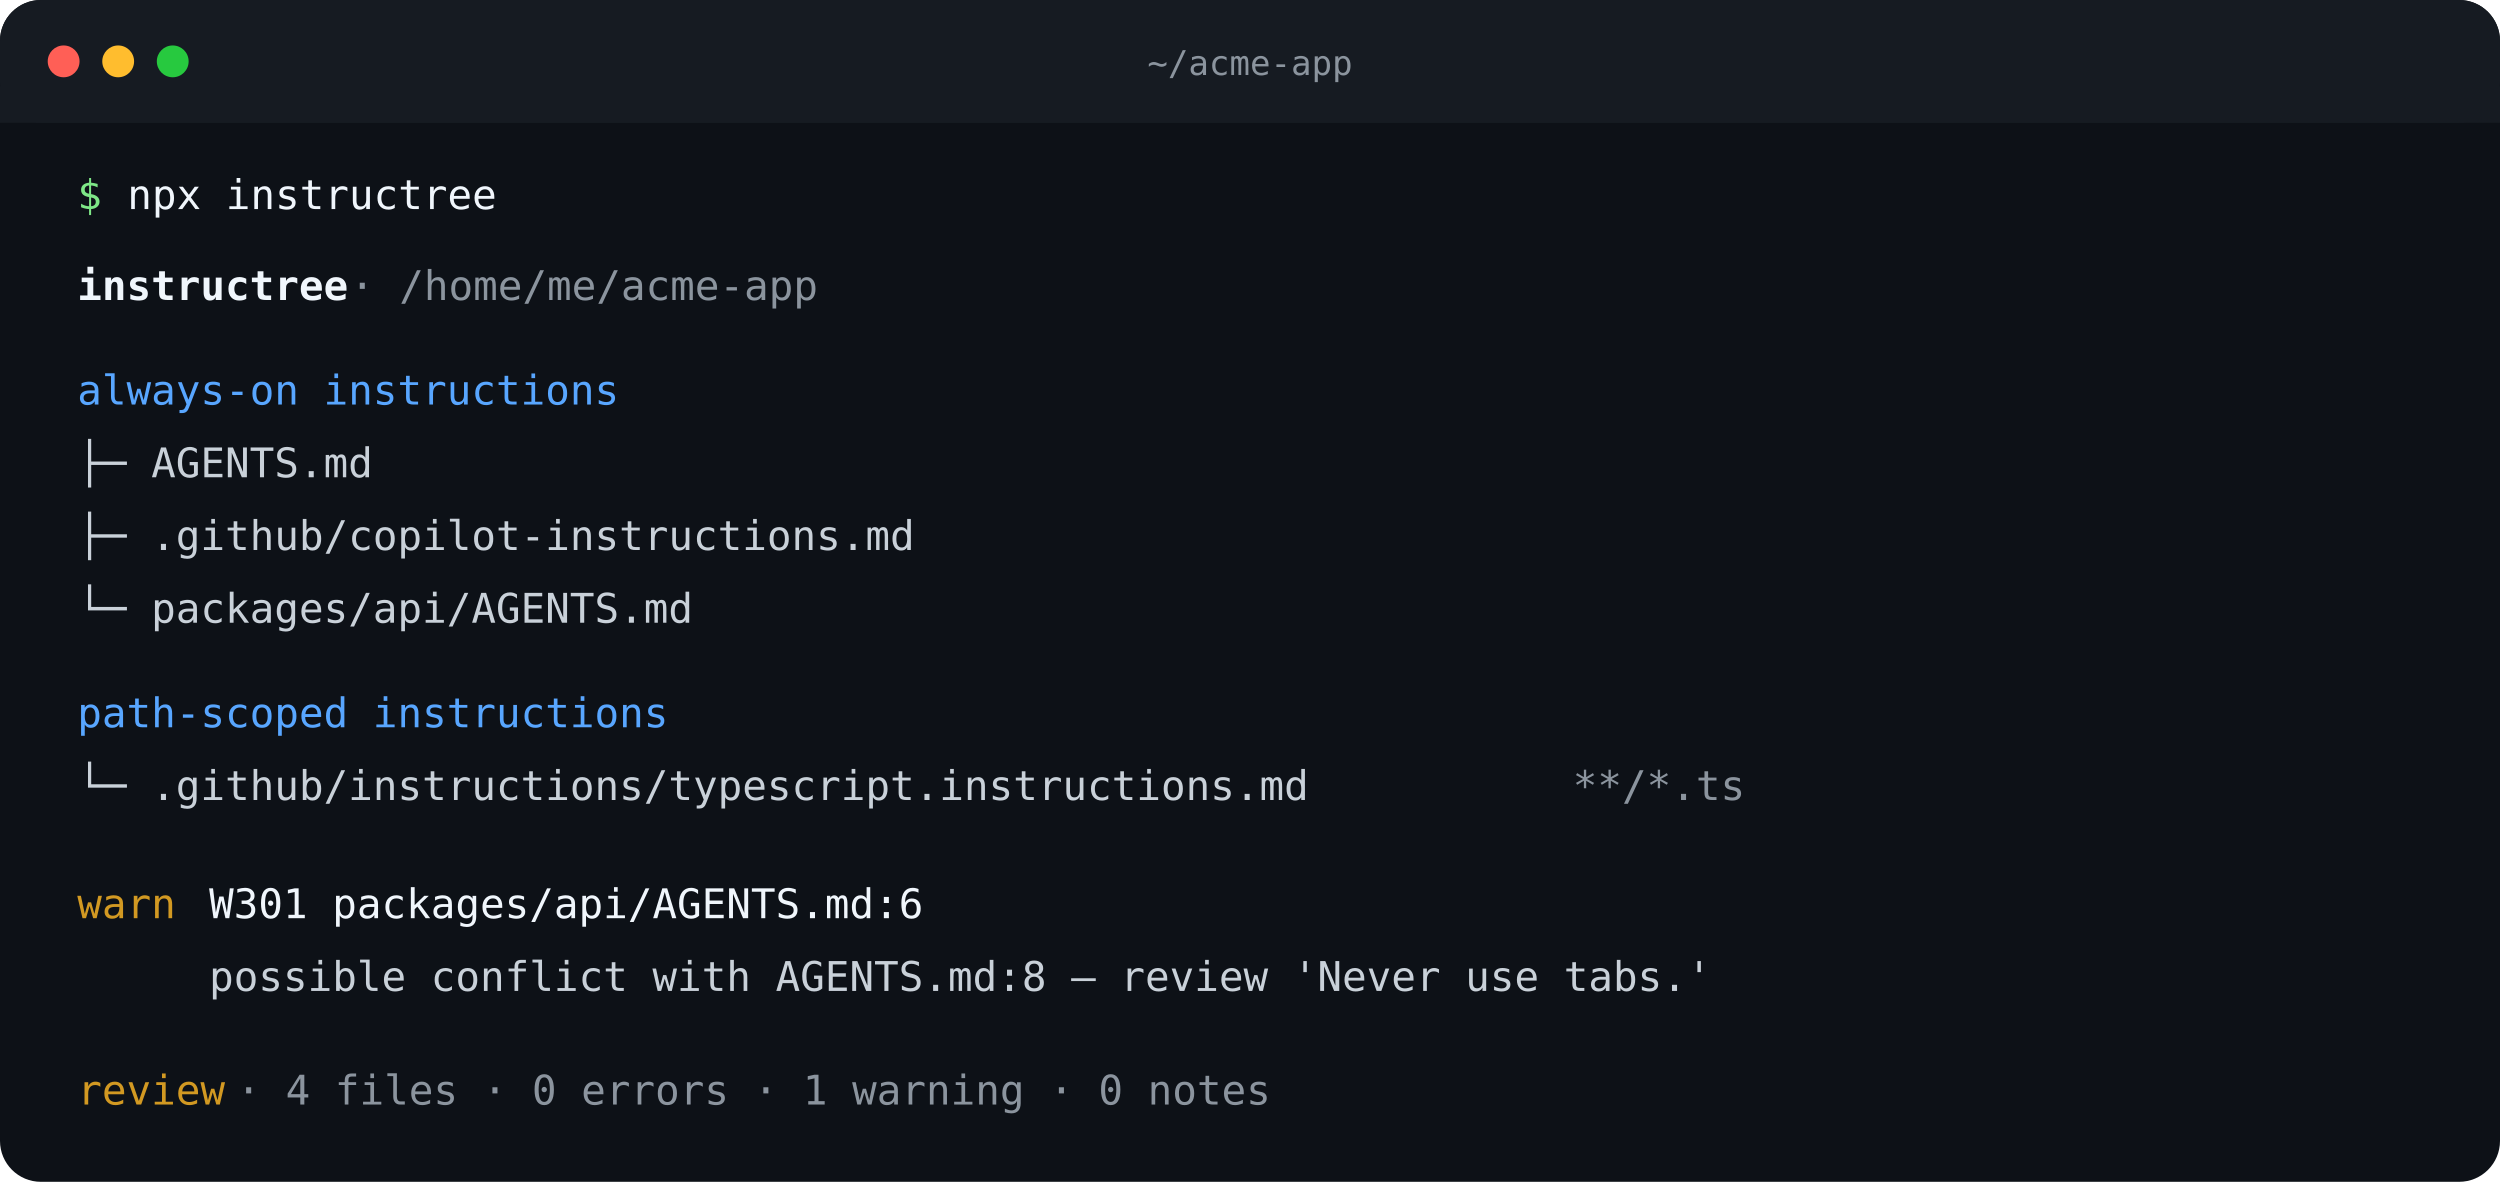
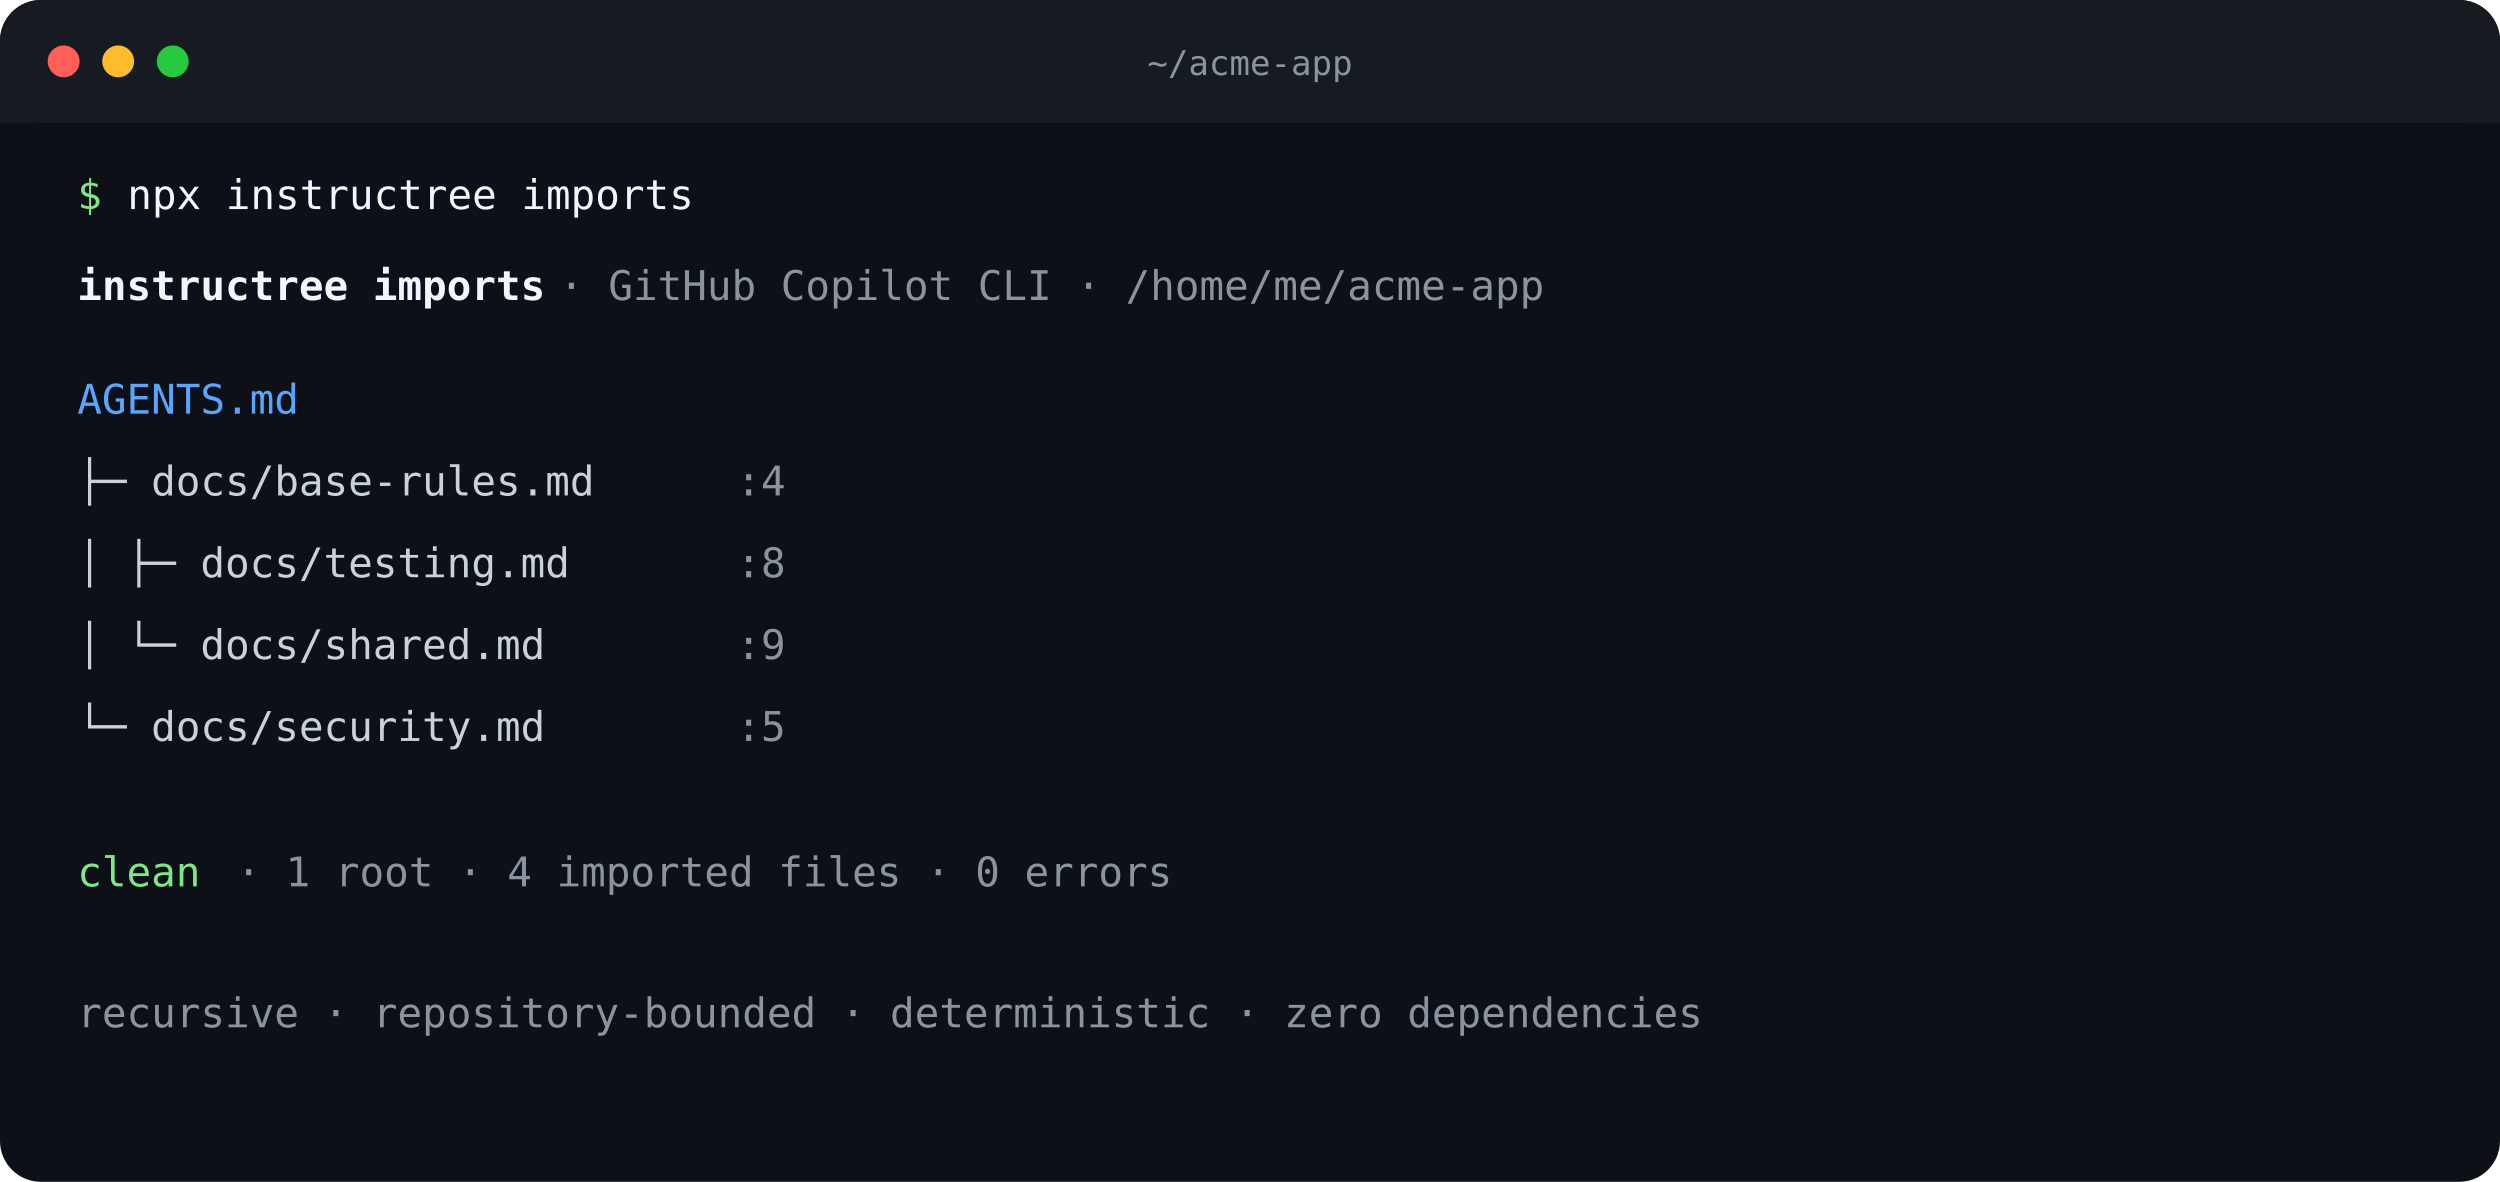
<svg xmlns="http://www.w3.org/2000/svg" width="1100" height="520" viewBox="0 0 1100 520" role="img" aria-labelledby="title desc">
  <rect width="1100" height="520" rx="18" fill="#0d1117" />
  <rect width="1100" height="54" rx="18" fill="#161b22" />
  <rect y="38" width="1100" height="16" fill="#161b22" />
  <circle cx="28" cy="27" r="7" fill="#ff5f56" />
  <circle cx="52" cy="27" r="7" fill="#ffbd2e" />
  <circle cx="76" cy="27" r="7" fill="#27c93f" />
  <text x="550" y="33" text-anchor="middle" fill="#8b949e" font-family="ui-monospace, SFMono-Regular, Consolas, monospace" font-size="15">~/acme-app</text>
  <g font-family="ui-monospace, SFMono-Regular, Consolas, monospace" font-size="18">
    <text x="34" y="92" fill="#7ee787">$</text>
-     <text x="56" y="92" fill="#f0f6fc">npx instructree</text>
-     <text x="34" y="132" fill="#f0f6fc" font-weight="700">instructree</text>
-     <text x="154" y="132" fill="#8b949e">· /home/me/acme-app</text>
-     <text x="34" y="178" fill="#58a6ff">always-on instructions</text>
-     <text x="34" y="210" fill="#c9d1d9">├─ AGENTS.md</text>
-     <text x="34" y="242" fill="#c9d1d9">├─ .github/copilot-instructions.md</text>
-     <text x="34" y="274" fill="#c9d1d9">└─ packages/api/AGENTS.md</text>
-     <text x="34" y="320" fill="#58a6ff">path-scoped instructions</text>
-     <text x="34" y="352" fill="#c9d1d9">└─ .github/instructions/typescript.instructions.md</text>
-     <text x="692" y="352" fill="#8b949e">**/*.ts</text>
-     <text x="34" y="404" fill="#d29922">warn</text>
-     <text x="92" y="404" fill="#f0f6fc">W301 packages/api/AGENTS.md:6</text>
-     <text x="92" y="436" fill="#c9d1d9">possible conflict with AGENTS.md:8 — review 'Never use tabs.'</text>
-     <text x="34" y="486" fill="#d29922">review</text>
-     <text x="104" y="486" fill="#8b949e">· 4 files · 0 errors · 1 warning · 0 notes</text>
+     <text x="56" y="92" fill="#f0f6fc">npx instructree imports</text>
+     <text x="34" y="132" fill="#f0f6fc" font-weight="700">instructree imports</text>
+     <text x="246" y="132" fill="#8b949e">· GitHub Copilot CLI · /home/me/acme-app</text>
+     <text x="34" y="182" fill="#58a6ff">AGENTS.md</text>
+     <text x="34" y="218" fill="#c9d1d9">├─ docs/base-rules.md</text>
+     <text x="324" y="218" fill="#8b949e">:4</text>
+     <text x="34" y="254" fill="#c9d1d9">│  ├─ docs/testing.md</text>
+     <text x="324" y="254" fill="#8b949e">:8</text>
+     <text x="34" y="290" fill="#c9d1d9">│  └─ docs/shared.md</text>
+     <text x="324" y="290" fill="#8b949e">:9</text>
+     <text x="34" y="326" fill="#c9d1d9">└─ docs/security.md</text>
+     <text x="324" y="326" fill="#8b949e">:5</text>
+     <text x="34" y="390" fill="#7ee787">clean</text>
+     <text x="104" y="390" fill="#8b949e">· 1 root · 4 imported files · 0 errors</text>
+     <text x="34" y="452" fill="#8b949e">recursive · repository-bounded · deterministic · zero dependencies</text>
  </g>
</svg>
